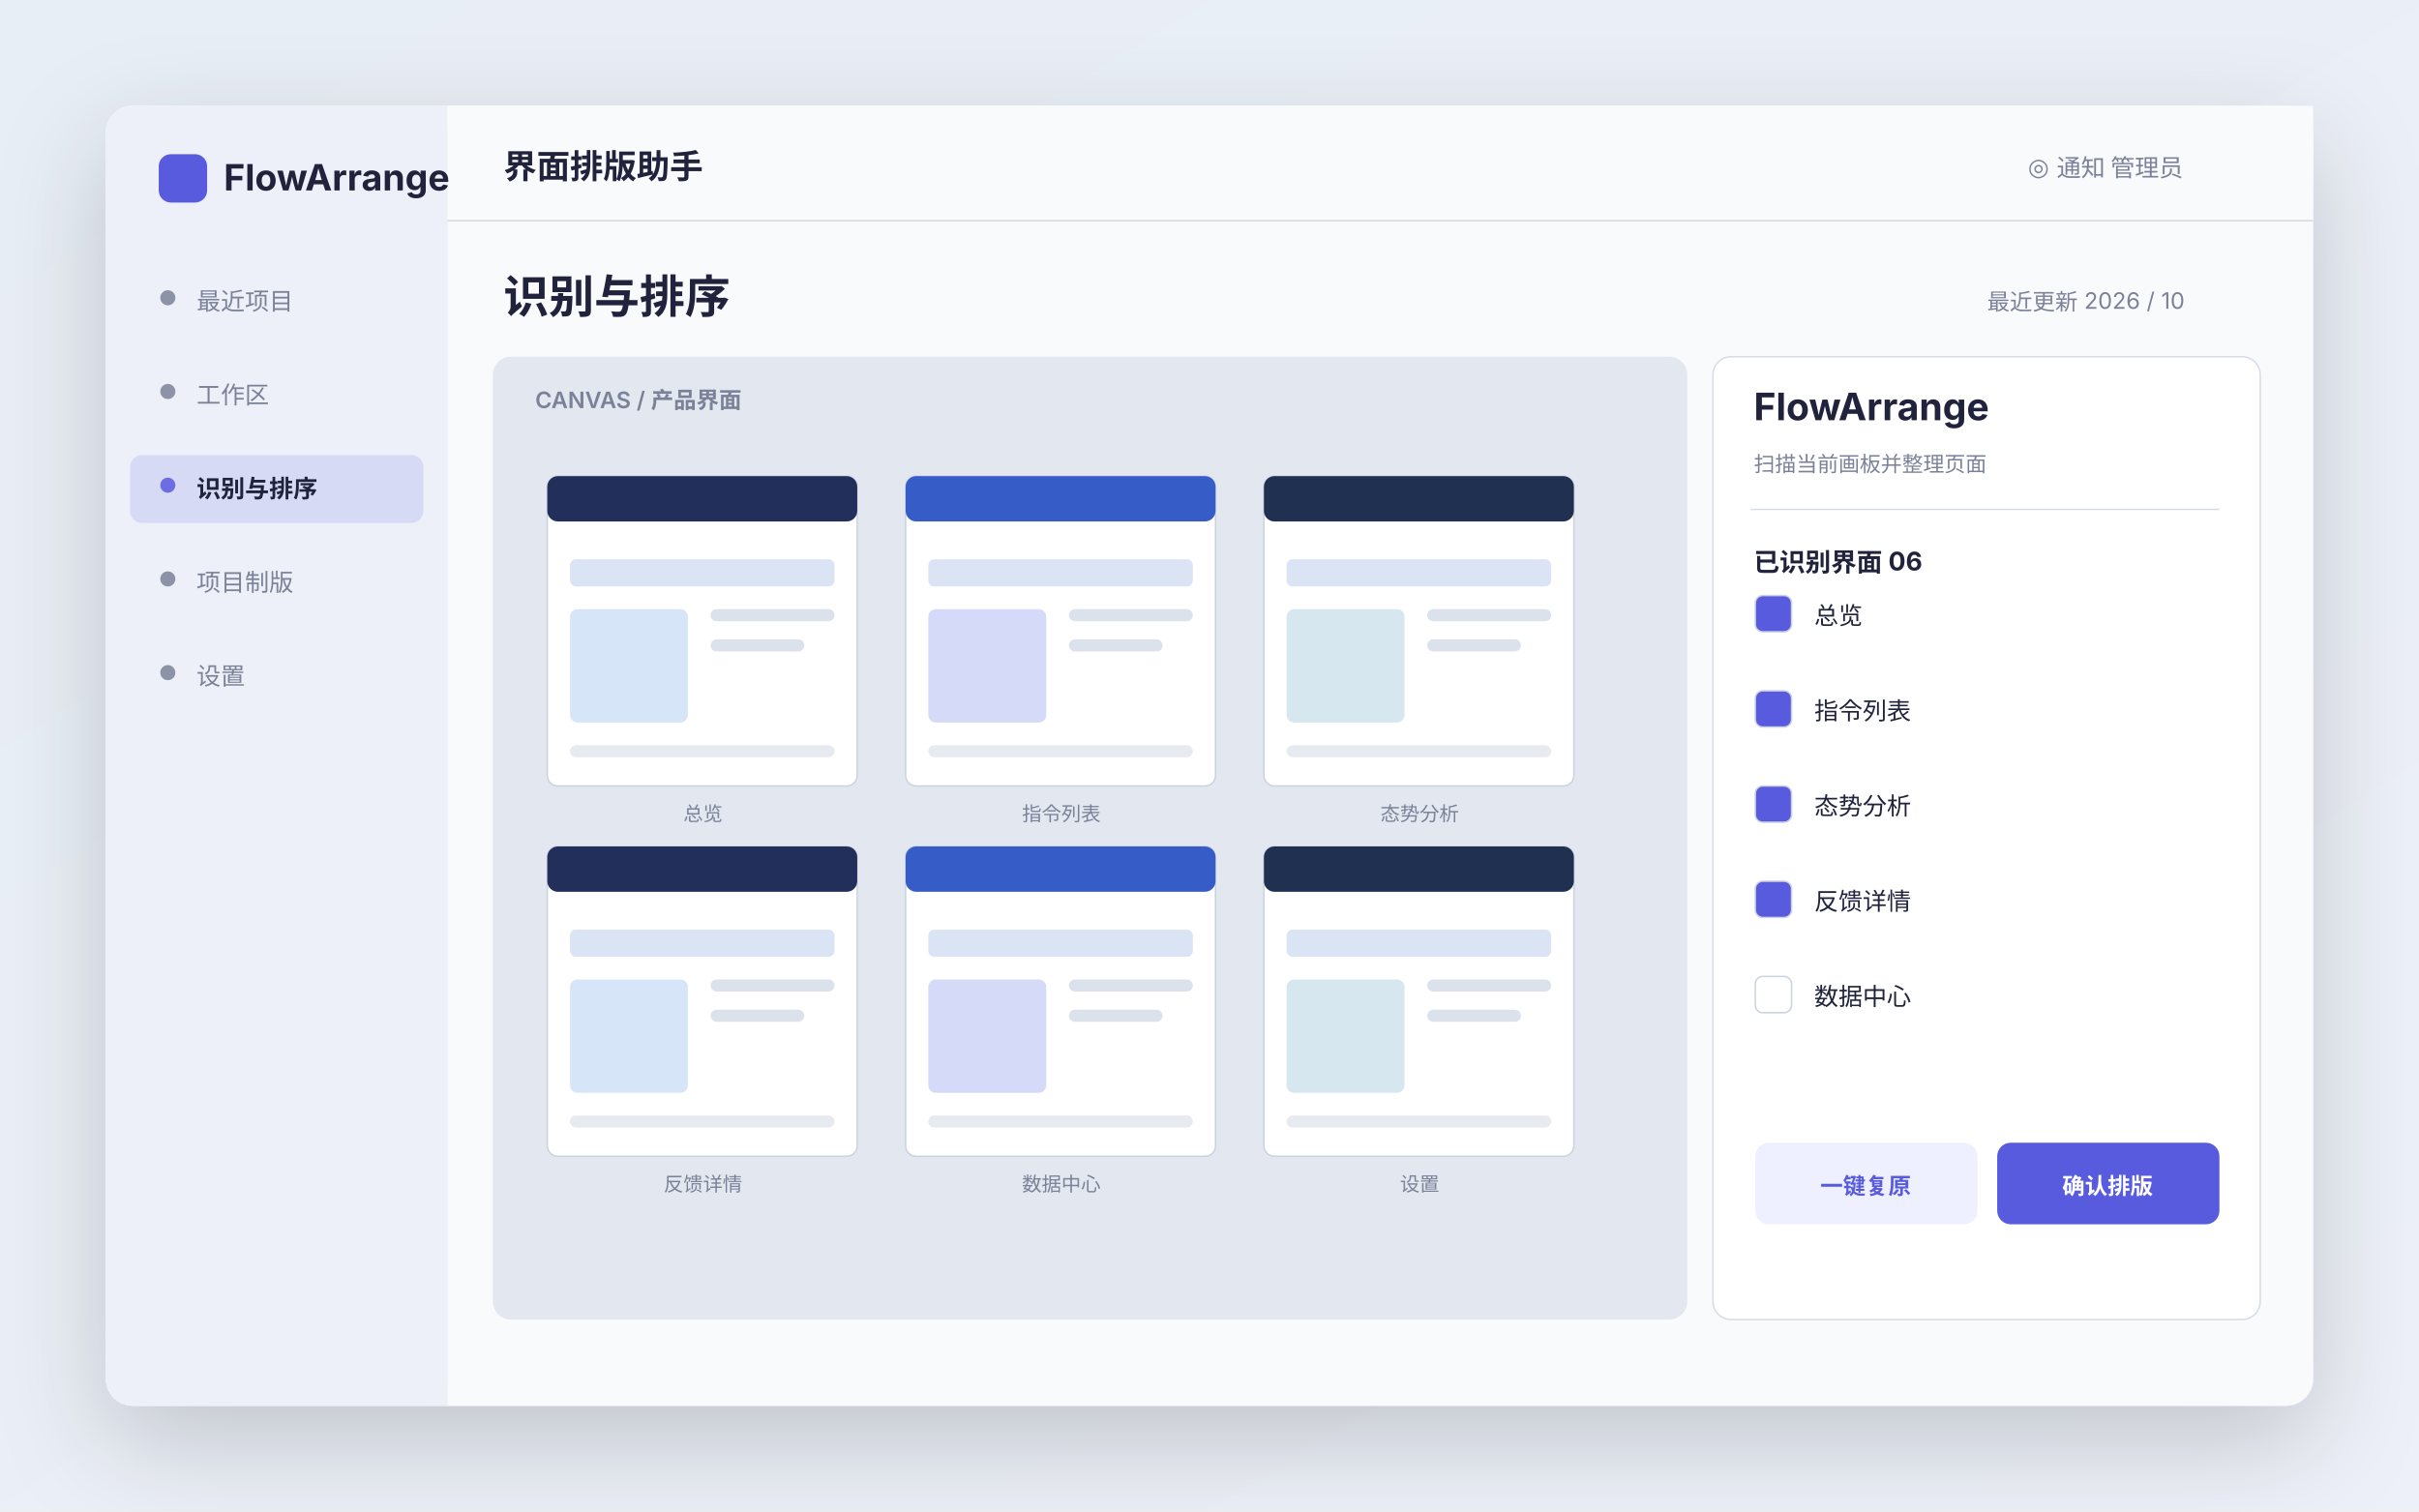
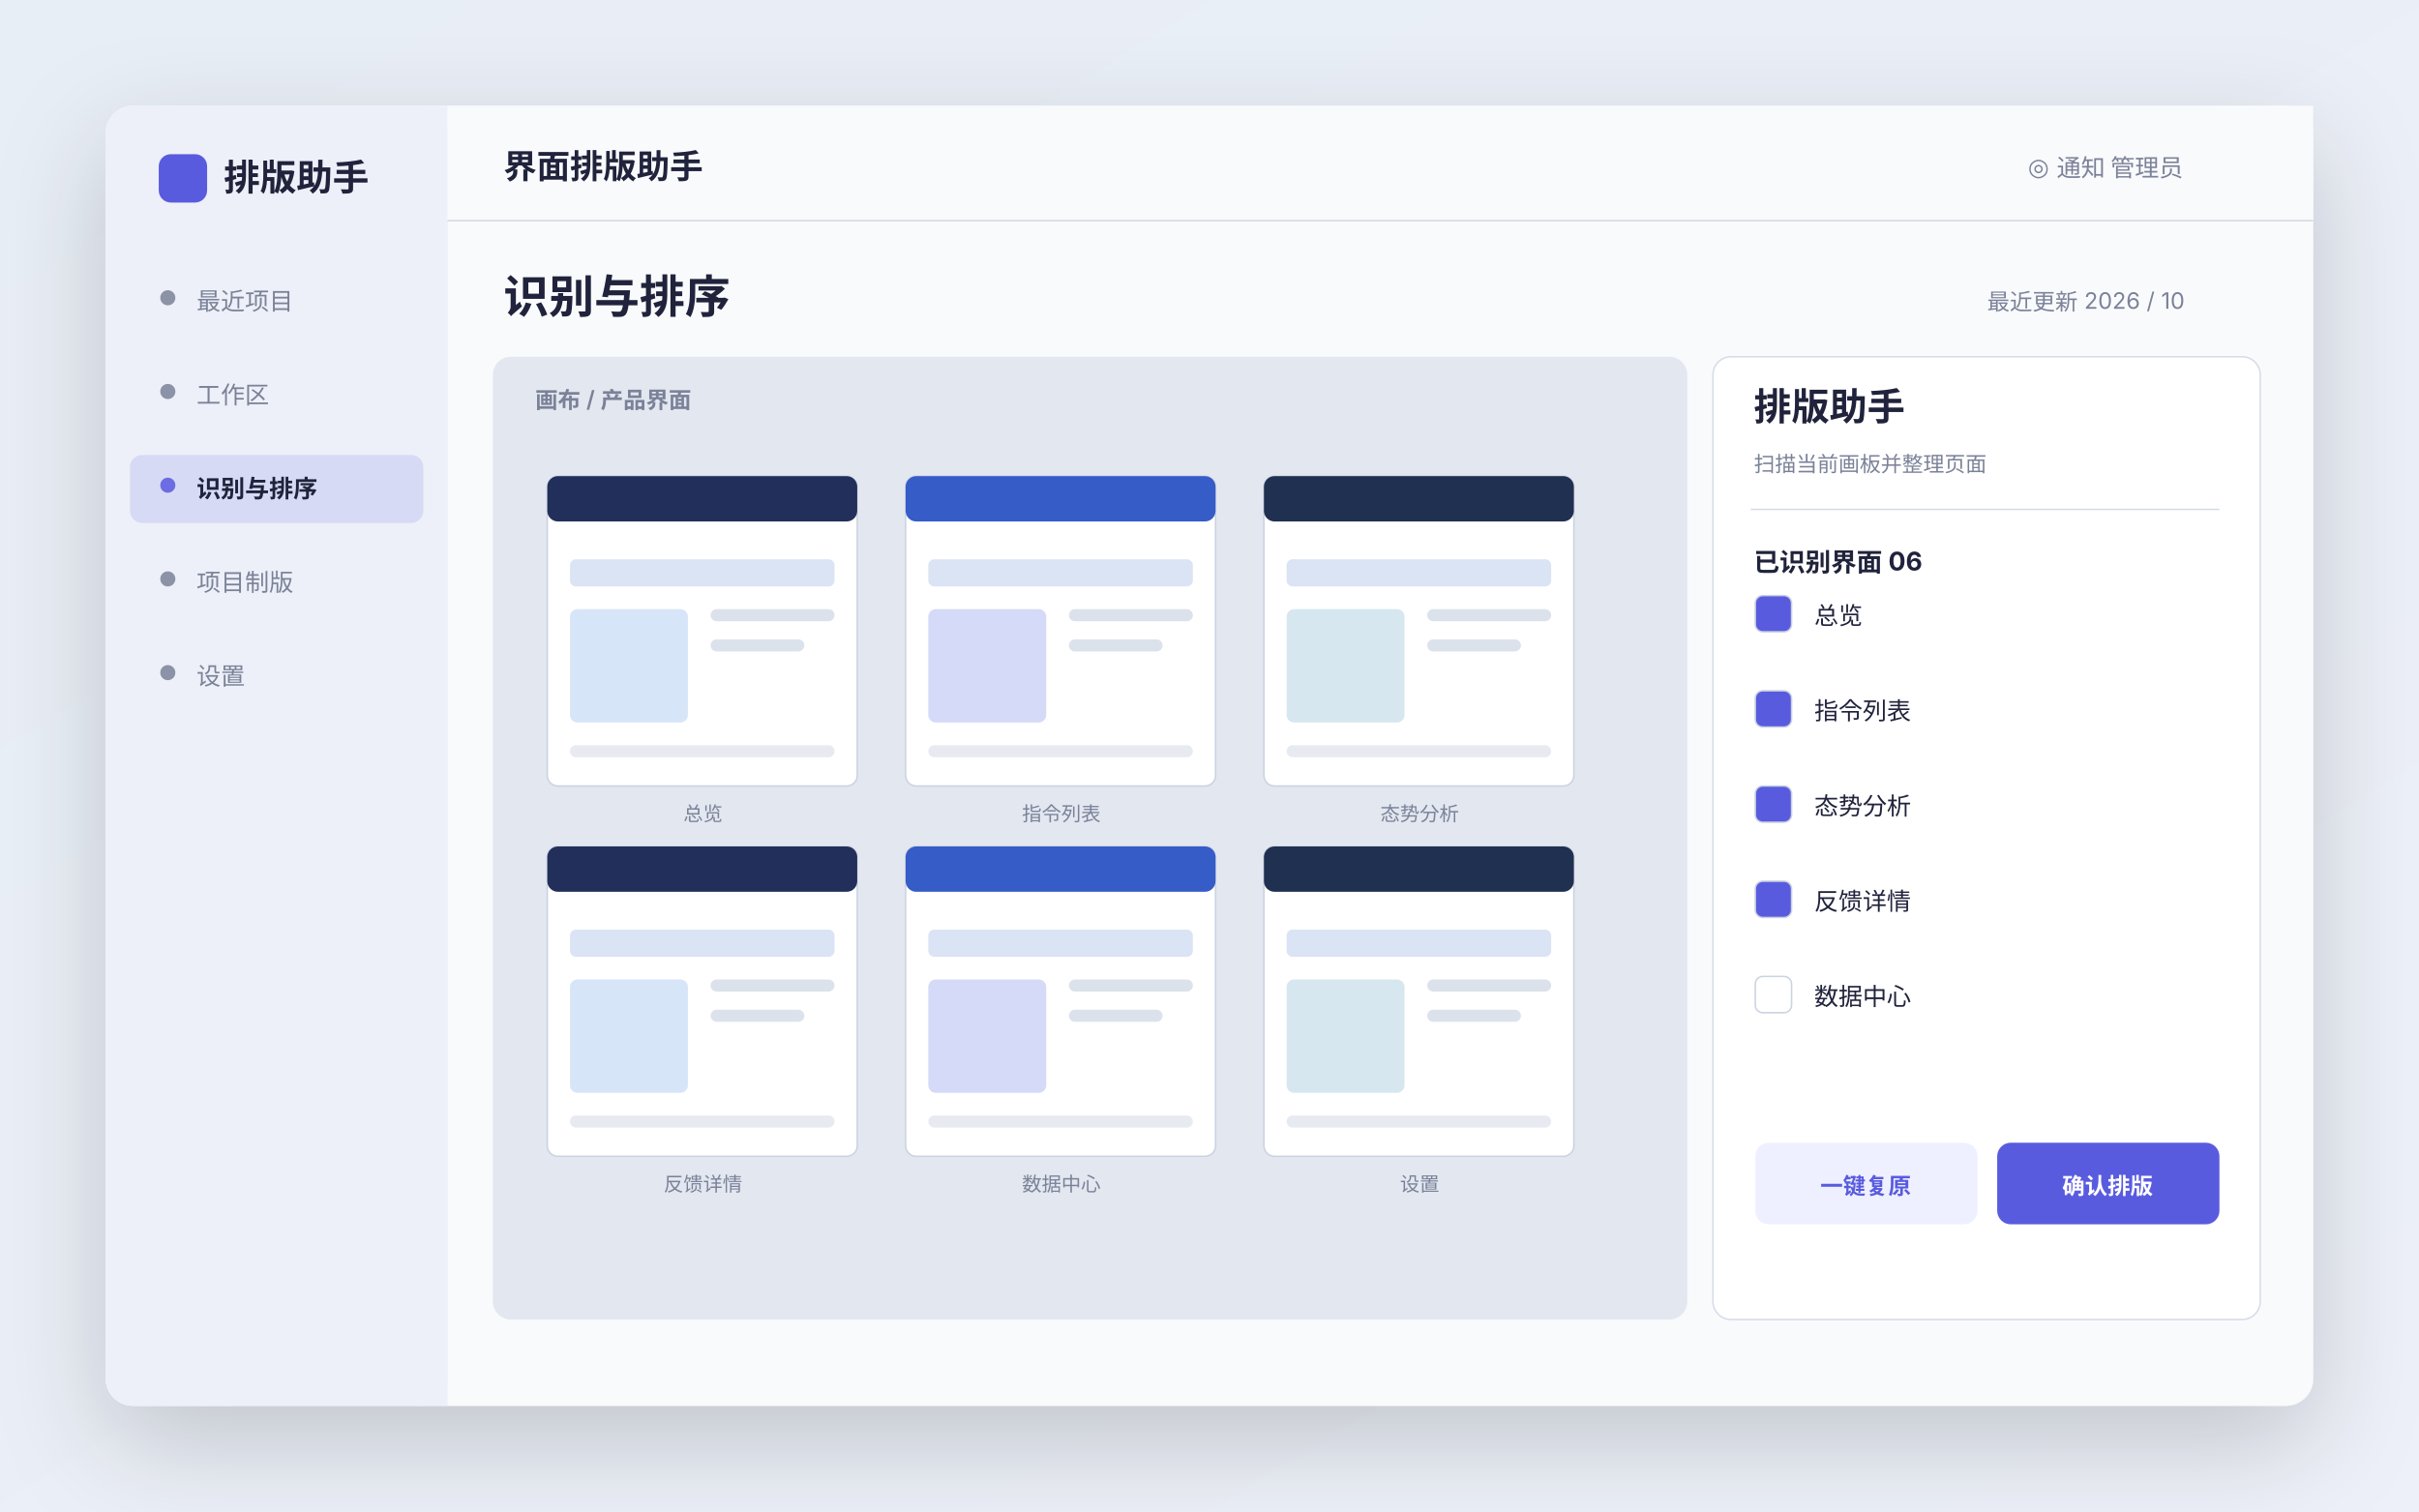
<svg xmlns="http://www.w3.org/2000/svg" width="1600" height="1000" viewBox="0 0 1600 1000">
  <defs>
    <linearGradient id="bg" x2="1" y2="1">
      <stop stop-color="#e8eef6" />
      <stop offset="1" stop-color="#edf0f8" />
    </linearGradient>
    <filter id="shadow">
      <feDropShadow dx="0" dy="24" stdDeviation="35" flood-color="#000" flood-opacity=".18" />
    </filter>
  </defs>
  <rect x="0" y="0" width="1600" height="1000" rx="0" fill="url(#bg)" opacity="1" />
  <rect x="70" y="70" width="1460" height="860" rx="18" fill="#f9fafc" opacity="1" filter="url(#shadow)" />
  <rect x="70" y="70" width="226" height="860" rx="18" fill="#edf0f8" opacity="1" />
  <rect x="276" y="70" width="20" height="860" rx="0" fill="#edf0f8" opacity="1" />
  <rect x="296" y="70" width="1234" height="76" rx="0" fill="#f9fafc" opacity="1" />
  <line x1="296" y1="146" x2="1530" y2="146" stroke="#7b8298" opacity="0.28" stroke-width="1" />
  <rect x="105" y="102" width="32" height="32" rx="8" fill="#595bdf" opacity="1" />
-   <text x="148" y="126" font-family="Inter,Arial,PingFang SC,Microsoft YaHei,sans-serif" font-size="24" font-weight="700" text-anchor="start" fill="#20233b" opacity="1">FlowArrange</text>
+   <text x="148" y="126" font-family="Inter,Arial,PingFang SC,Microsoft YaHei,sans-serif" font-size="24" font-weight="700" text-anchor="start" fill="#20233b" opacity="1">排版助手</text>
  <text x="333" y="118" font-family="Inter,Arial,PingFang SC,Microsoft YaHei,sans-serif" font-size="22" font-weight="700" text-anchor="start" fill="#20233b" opacity="1">界面排版助手</text>
  <text x="1444" y="116" font-family="Inter,Arial,PingFang SC,Microsoft YaHei,sans-serif" font-size="16" font-weight="500" text-anchor="end" fill="#7b8298" opacity="1">◎   通知     管理员</text>
  <circle cx="111" cy="197" r="5" fill="#7b8298" opacity="0.85" />
  <text x="130" y="205" font-family="Inter,Arial,PingFang SC,Microsoft YaHei,sans-serif" font-size="16" font-weight="400" text-anchor="start" fill="#7b8298" opacity="1">最近项目</text>
  <circle cx="111" cy="259" r="5" fill="#7b8298" opacity="0.85" />
  <text x="130" y="267" font-family="Inter,Arial,PingFang SC,Microsoft YaHei,sans-serif" font-size="16" font-weight="400" text-anchor="start" fill="#7b8298" opacity="1">工作区</text>
  <rect x="86" y="301" width="194" height="45" rx="8" fill="#595bdf" opacity="0.15" />
  <circle cx="111" cy="321" r="5" fill="#595bdf" opacity="0.85" />
  <text x="130" y="329" font-family="Inter,Arial,PingFang SC,Microsoft YaHei,sans-serif" font-size="16" font-weight="600" text-anchor="start" fill="#20233b" opacity="1">识别与排序</text>
  <circle cx="111" cy="383" r="5" fill="#7b8298" opacity="0.85" />
  <text x="130" y="391" font-family="Inter,Arial,PingFang SC,Microsoft YaHei,sans-serif" font-size="16" font-weight="400" text-anchor="start" fill="#7b8298" opacity="1">项目制版</text>
  <circle cx="111" cy="445" r="5" fill="#7b8298" opacity="0.85" />
  <text x="130" y="453" font-family="Inter,Arial,PingFang SC,Microsoft YaHei,sans-serif" font-size="16" font-weight="400" text-anchor="start" fill="#7b8298" opacity="1">设置</text>
  <text x="333" y="207" font-family="Inter,Arial,PingFang SC,Microsoft YaHei,sans-serif" font-size="30" font-weight="700" text-anchor="start" fill="#20233b" opacity="1">识别与排序</text>
  <text x="1445" y="205" font-family="Inter,Arial,PingFang SC,Microsoft YaHei,sans-serif" font-size="15" font-weight="400" text-anchor="end" fill="#7b8298" opacity="1">最近更新  2026 / 10</text>
  <rect x="326" y="236" width="790" height="637" rx="12" fill="#e2e7f0" opacity="1" />
-   <text x="354" y="270" font-family="Inter,Arial,PingFang SC,Microsoft YaHei,sans-serif" font-size="15" font-weight="600" text-anchor="start" fill="#7b8298" opacity="1">CANVAS  /  产品界面</text>
+   <text x="354" y="270" font-family="Inter,Arial,PingFang SC,Microsoft YaHei,sans-serif" font-size="15" font-weight="600" text-anchor="start" fill="#7b8298" opacity="1">画布 / 产品界面</text>
  <rect x="362" y="315" width="205" height="205" rx="7" fill="#ffffff" opacity="1" stroke="#cbd2e0" stroke-width="1" />
  <rect x="362" y="315" width="205" height="30" rx="7" fill="#232f5b" opacity="1" />
  <rect x="377" y="370" width="175" height="18" rx="4" fill="#dbe4f4" opacity="1" />
  <rect x="377" y="403" width="78" height="75" rx="5" fill="#d7e5f8" opacity="1" />
  <rect x="470" y="403" width="82" height="8" rx="4" fill="#dce2ec" opacity="1" />
  <rect x="470" y="423" width="62" height="8" rx="4" fill="#dce2ec" opacity="1" />
  <rect x="377" y="493" width="175" height="8" rx="4" fill="#e7eaf0" opacity="1" />
  <text x="465" y="543" font-family="Inter,Arial,PingFang SC,Microsoft YaHei,sans-serif" font-size="13" font-weight="400" text-anchor="middle" fill="#7b8298" opacity="1">总览</text>
  <rect x="599" y="315" width="205" height="205" rx="7" fill="#ffffff" opacity="1" stroke="#cbd2e0" stroke-width="1" />
  <rect x="599" y="315" width="205" height="30" rx="7" fill="#365cc8" opacity="1" />
  <rect x="614" y="370" width="175" height="18" rx="4" fill="#dbe4f4" opacity="1" />
  <rect x="614" y="403" width="78" height="75" rx="5" fill="#d4daf7" opacity="1" />
  <rect x="707" y="403" width="82" height="8" rx="4" fill="#dce2ec" opacity="1" />
  <rect x="707" y="423" width="62" height="8" rx="4" fill="#dce2ec" opacity="1" />
  <rect x="614" y="493" width="175" height="8" rx="4" fill="#e7eaf0" opacity="1" />
  <text x="702" y="543" font-family="Inter,Arial,PingFang SC,Microsoft YaHei,sans-serif" font-size="13" font-weight="400" text-anchor="middle" fill="#7b8298" opacity="1">指令列表</text>
  <rect x="836" y="315" width="205" height="205" rx="7" fill="#ffffff" opacity="1" stroke="#cbd2e0" stroke-width="1" />
  <rect x="836" y="315" width="205" height="30" rx="7" fill="#203051" opacity="1" />
  <rect x="851" y="370" width="175" height="18" rx="4" fill="#dbe4f4" opacity="1" />
  <rect x="851" y="403" width="78" height="75" rx="5" fill="#d6e7f0" opacity="1" />
  <rect x="944" y="403" width="82" height="8" rx="4" fill="#dce2ec" opacity="1" />
  <rect x="944" y="423" width="62" height="8" rx="4" fill="#dce2ec" opacity="1" />
  <rect x="851" y="493" width="175" height="8" rx="4" fill="#e7eaf0" opacity="1" />
  <text x="939" y="543" font-family="Inter,Arial,PingFang SC,Microsoft YaHei,sans-serif" font-size="13" font-weight="400" text-anchor="middle" fill="#7b8298" opacity="1">态势分析</text>
  <rect x="362" y="560" width="205" height="205" rx="7" fill="#ffffff" opacity="1" stroke="#cbd2e0" stroke-width="1" />
  <rect x="362" y="560" width="205" height="30" rx="7" fill="#232f5b" opacity="1" />
  <rect x="377" y="615" width="175" height="18" rx="4" fill="#dbe4f4" opacity="1" />
  <rect x="377" y="648" width="78" height="75" rx="5" fill="#d7e5f8" opacity="1" />
  <rect x="470" y="648" width="82" height="8" rx="4" fill="#dce2ec" opacity="1" />
  <rect x="470" y="668" width="62" height="8" rx="4" fill="#dce2ec" opacity="1" />
  <rect x="377" y="738" width="175" height="8" rx="4" fill="#e7eaf0" opacity="1" />
  <text x="465" y="788" font-family="Inter,Arial,PingFang SC,Microsoft YaHei,sans-serif" font-size="13" font-weight="400" text-anchor="middle" fill="#7b8298" opacity="1">反馈详情</text>
  <rect x="599" y="560" width="205" height="205" rx="7" fill="#ffffff" opacity="1" stroke="#cbd2e0" stroke-width="1" />
  <rect x="599" y="560" width="205" height="30" rx="7" fill="#365cc8" opacity="1" />
  <rect x="614" y="615" width="175" height="18" rx="4" fill="#dbe4f4" opacity="1" />
  <rect x="614" y="648" width="78" height="75" rx="5" fill="#d4daf7" opacity="1" />
  <rect x="707" y="648" width="82" height="8" rx="4" fill="#dce2ec" opacity="1" />
  <rect x="707" y="668" width="62" height="8" rx="4" fill="#dce2ec" opacity="1" />
  <rect x="614" y="738" width="175" height="8" rx="4" fill="#e7eaf0" opacity="1" />
  <text x="702" y="788" font-family="Inter,Arial,PingFang SC,Microsoft YaHei,sans-serif" font-size="13" font-weight="400" text-anchor="middle" fill="#7b8298" opacity="1">数据中心</text>
  <rect x="836" y="560" width="205" height="205" rx="7" fill="#ffffff" opacity="1" stroke="#cbd2e0" stroke-width="1" />
  <rect x="836" y="560" width="205" height="30" rx="7" fill="#203051" opacity="1" />
  <rect x="851" y="615" width="175" height="18" rx="4" fill="#dbe4f4" opacity="1" />
  <rect x="851" y="648" width="78" height="75" rx="5" fill="#d6e7f0" opacity="1" />
  <rect x="944" y="648" width="82" height="8" rx="4" fill="#dce2ec" opacity="1" />
  <rect x="944" y="668" width="62" height="8" rx="4" fill="#dce2ec" opacity="1" />
  <rect x="851" y="738" width="175" height="8" rx="4" fill="#e7eaf0" opacity="1" />
  <text x="939" y="788" font-family="Inter,Arial,PingFang SC,Microsoft YaHei,sans-serif" font-size="13" font-weight="400" text-anchor="middle" fill="#7b8298" opacity="1">设置</text>
  <rect x="1133" y="236" width="362" height="637" rx="12" fill="#fff" opacity="1" stroke="#d6dce8" stroke-width="1" />
-   <text x="1160" y="278" font-family="Inter,Arial,PingFang SC,Microsoft YaHei,sans-serif" font-size="25" font-weight="700" text-anchor="start" fill="#20233b" opacity="1">FlowArrange</text>
+   <text x="1160" y="278" font-family="Inter,Arial,PingFang SC,Microsoft YaHei,sans-serif" font-size="25" font-weight="700" text-anchor="start" fill="#20233b" opacity="1">排版助手</text>
  <text x="1160" y="312" font-family="Inter,Arial,PingFang SC,Microsoft YaHei,sans-serif" font-size="14" font-weight="400" text-anchor="start" fill="#7b8298" opacity="1">扫描当前画板并整理页面</text>
  <line x1="1158" y1="337" x2="1468" y2="337" stroke="#d6dce8" opacity="1" stroke-width="1" />
  <text x="1160" y="378" font-family="Inter,Arial,PingFang SC,Microsoft YaHei,sans-serif" font-size="17" font-weight="700" text-anchor="start" fill="#20233b" opacity="1">已识别界面  06</text>
  <rect x="1161" y="394" width="24" height="24" rx="5" fill="#595bdf" opacity="1" stroke="#cbd2e0" stroke-width="1" />
  <text x="1200" y="413" font-family="Inter,Arial,PingFang SC,Microsoft YaHei,sans-serif" font-size="16" font-weight="400" text-anchor="start" fill="#20233b" opacity="1">总览</text>
  <rect x="1161" y="457" width="24" height="24" rx="5" fill="#595bdf" opacity="1" stroke="#cbd2e0" stroke-width="1" />
  <text x="1200" y="476" font-family="Inter,Arial,PingFang SC,Microsoft YaHei,sans-serif" font-size="16" font-weight="400" text-anchor="start" fill="#20233b" opacity="1">指令列表</text>
  <rect x="1161" y="520" width="24" height="24" rx="5" fill="#595bdf" opacity="1" stroke="#cbd2e0" stroke-width="1" />
  <text x="1200" y="539" font-family="Inter,Arial,PingFang SC,Microsoft YaHei,sans-serif" font-size="16" font-weight="400" text-anchor="start" fill="#20233b" opacity="1">态势分析</text>
  <rect x="1161" y="583" width="24" height="24" rx="5" fill="#595bdf" opacity="1" stroke="#cbd2e0" stroke-width="1" />
  <text x="1200" y="602" font-family="Inter,Arial,PingFang SC,Microsoft YaHei,sans-serif" font-size="16" font-weight="400" text-anchor="start" fill="#20233b" opacity="1">反馈详情</text>
  <rect x="1161" y="646" width="24" height="24" rx="5" fill="#fff" opacity="1" stroke="#cbd2e0" stroke-width="1" />
  <text x="1200" y="665" font-family="Inter,Arial,PingFang SC,Microsoft YaHei,sans-serif" font-size="16" font-weight="400" text-anchor="start" fill="#20233b" opacity="1">数据中心</text>
  <rect x="1161" y="756" width="147" height="54" rx="9" fill="#eef0ff" opacity="1" />
  <text x="1234" y="790" font-family="Inter,Arial,PingFang SC,Microsoft YaHei,sans-serif" font-size="15" font-weight="600" text-anchor="middle" fill="#595bdf" opacity="1">一键复原</text>
  <rect x="1321" y="756" width="147" height="54" rx="9" fill="#595bdf" opacity="1" />
  <text x="1394" y="790" font-family="Inter,Arial,PingFang SC,Microsoft YaHei,sans-serif" font-size="15" font-weight="600" text-anchor="middle" fill="#fff" opacity="1">确认排版</text>
</svg>
